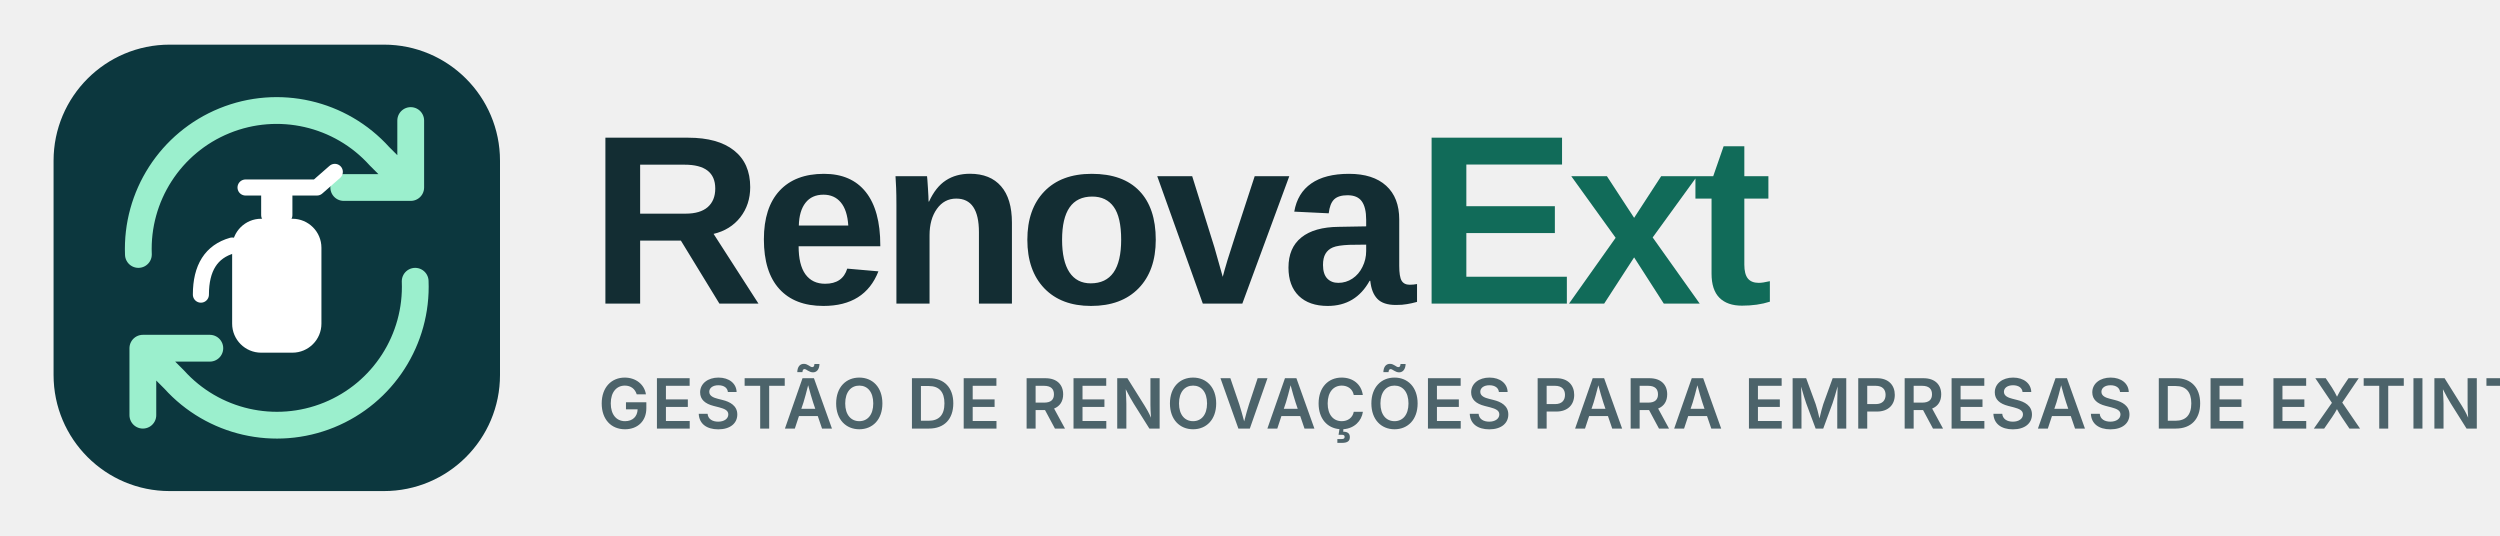
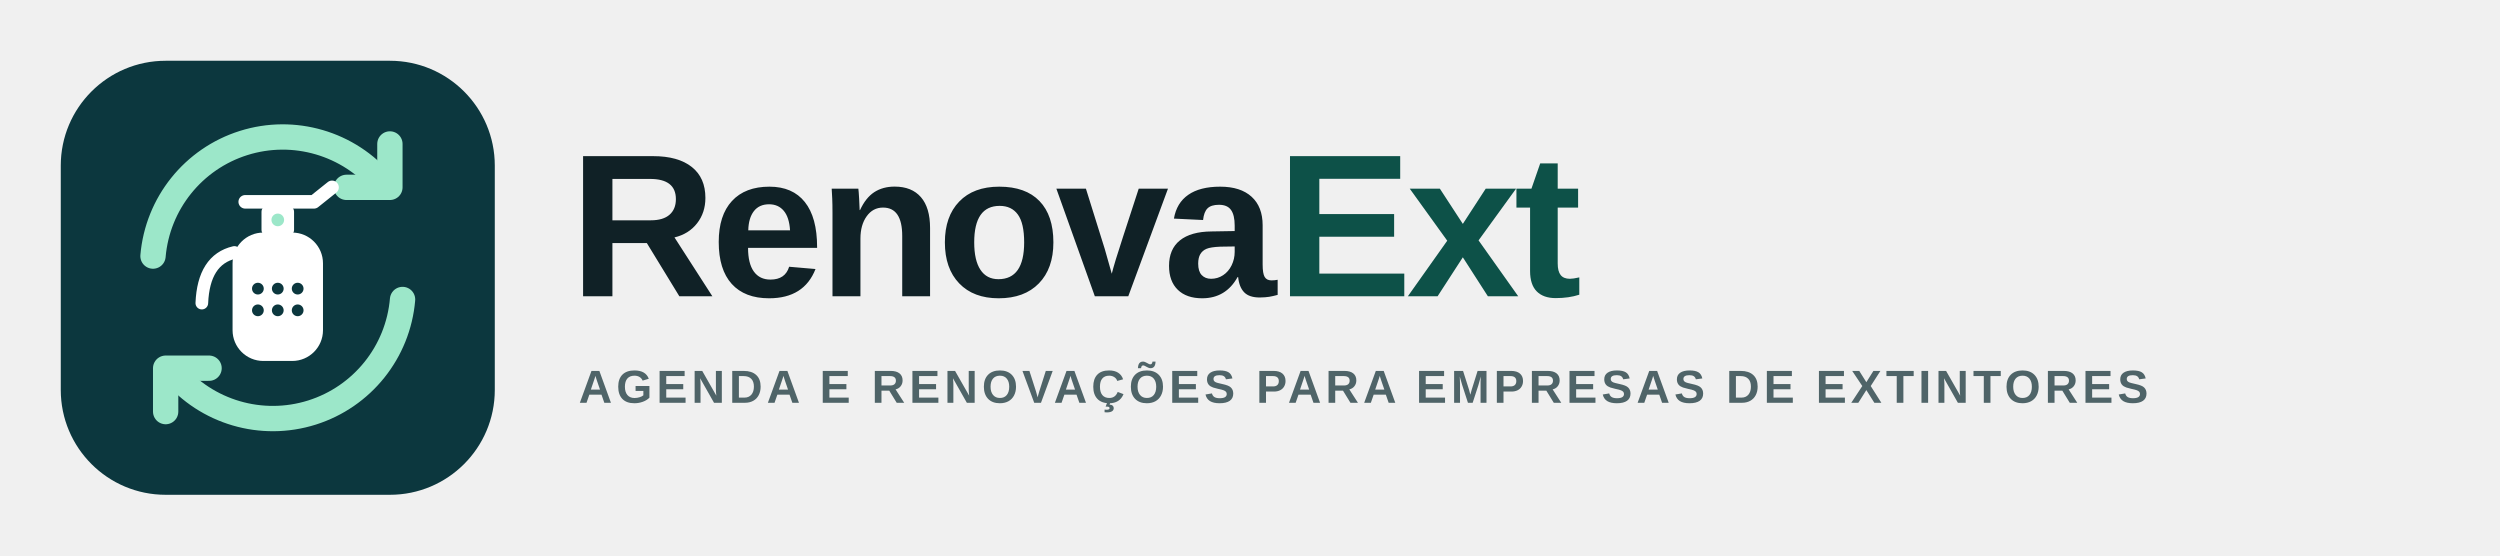
- <svg xmlns="http://www.w3.org/2000/svg" viewBox="0 0 560 120" width="1120" height="240">
-   <g transform="translate(8, 6)">
-     <rect x="4" y="4" width="100" height="100" rx="26" fill="#0c373e" />
-     <path d="M23 51 A31 31 0 0 1 77 29 L84 36 M84 21 V36 H69" fill="none" stroke="#9befcd" stroke-width="6" stroke-linecap="round" stroke-linejoin="round" />
-     <path d="M85 57 A31 31 0 0 1 31 79 L24 72 M24 87 V72 H39" fill="none" stroke="#9befcd" stroke-width="6" stroke-linecap="round" stroke-linejoin="round" />
-     <rect x="44" y="43" width="20" height="30" rx="6.5" fill="#ffffff" />
-     <rect x="50.5" y="36" width="7" height="8" rx="1.8" fill="#ffffff" />
-     <path d="M47 36 H63 L67 32.5" fill="none" stroke="#ffffff" stroke-width="3.6" stroke-linecap="round" stroke-linejoin="round" />
-     <path d="M44 49 Q37 51 37 60" fill="none" stroke="#ffffff" stroke-width="3.6" stroke-linecap="round" />
+ <svg xmlns="http://www.w3.org/2000/svg" viewBox="0 0 1080 240" width="1080" height="240" fill="none">
+   <g transform="translate(20, 20) scale(0.390625)">
+     <rect x="16" y="16" width="480" height="480" rx="116" fill="#0c373e" />
+     <path d="M 118 232 A 144 144 0 0 1 372 152" fill="none" stroke="#9ce7c9" stroke-width="28" stroke-linecap="round" />
+     <path d="M 332 156 L 380 156 L 380 108" fill="none" stroke="#9ce7c9" stroke-width="28" stroke-linecap="round" stroke-linejoin="round" />
+     <path d="M 394 280 A 144 144 0 0 1 140 360" fill="none" stroke="#9ce7c9" stroke-width="28" stroke-linecap="round" />
+     <path d="M 180 356 L 132 356 L 132 404" fill="none" stroke="#9ce7c9" stroke-width="28" stroke-linecap="round" stroke-linejoin="round" />
+     <rect x="206" y="206" width="100" height="142" rx="34" fill="#ffffff" />
+     <circle cx="234" cy="268" r="6.5" fill="#0c373e" />
+     <circle cx="256" cy="268" r="6.5" fill="#0c373e" />
+     <circle cx="278" cy="268" r="6.5" fill="#0c373e" />
+     <circle cx="234" cy="292" r="6.5" fill="#0c373e" />
+     <circle cx="256" cy="292" r="6.5" fill="#0c373e" />
+     <circle cx="278" cy="292" r="6.5" fill="#0c373e" />
+     <rect x="238" y="176" width="36" height="34" rx="7" fill="#ffffff" />
+     <circle cx="256" cy="192" r="7" fill="#9ce7c9" />
+     <path d="M 220 172 L 296 172 L 316 156" fill="none" stroke="#ffffff" stroke-width="15" stroke-linecap="round" stroke-linejoin="round" />
+     <path d="M 208 228 Q 174 236 172 284" fill="none" stroke="#ffffff" stroke-width="14" stroke-linecap="round" />
  </g>
-   <text x="132" y="68" font-family="Manrope, Segoe UI, Arial, sans-serif" font-size="54" font-weight="800" letter-spacing="-2" fill="#132d33">Renova<tspan fill="#116b59">Ext</tspan>
+   <text x="246" y="128" font-family="'Plus Jakarta Sans', 'Segoe UI', Arial, sans-serif" font-size="88" font-weight="800" letter-spacing="-2.5" fill="#102126">Renova<tspan fill="#0d5148">Ext</tspan>
  </text>
-   <text x="134" y="96" font-family="Inter, Segoe UI, Arial, sans-serif" font-size="15.5" font-weight="600" letter-spacing="0.4" fill="#4c636a">GESTÃO DE RENOVAÇÕES PARA EMPRESAS DE EXTINTORES</text>
+   <text x="250" y="174" font-family="'Plus Jakarta Sans', 'Segoe UI', Arial, sans-serif" font-size="20" font-weight="700" letter-spacing="1.8" fill="#4f6468">AGENDA E RENOVAÇÕES PARA EMPRESAS DE EXTINTORES</text>
</svg>
